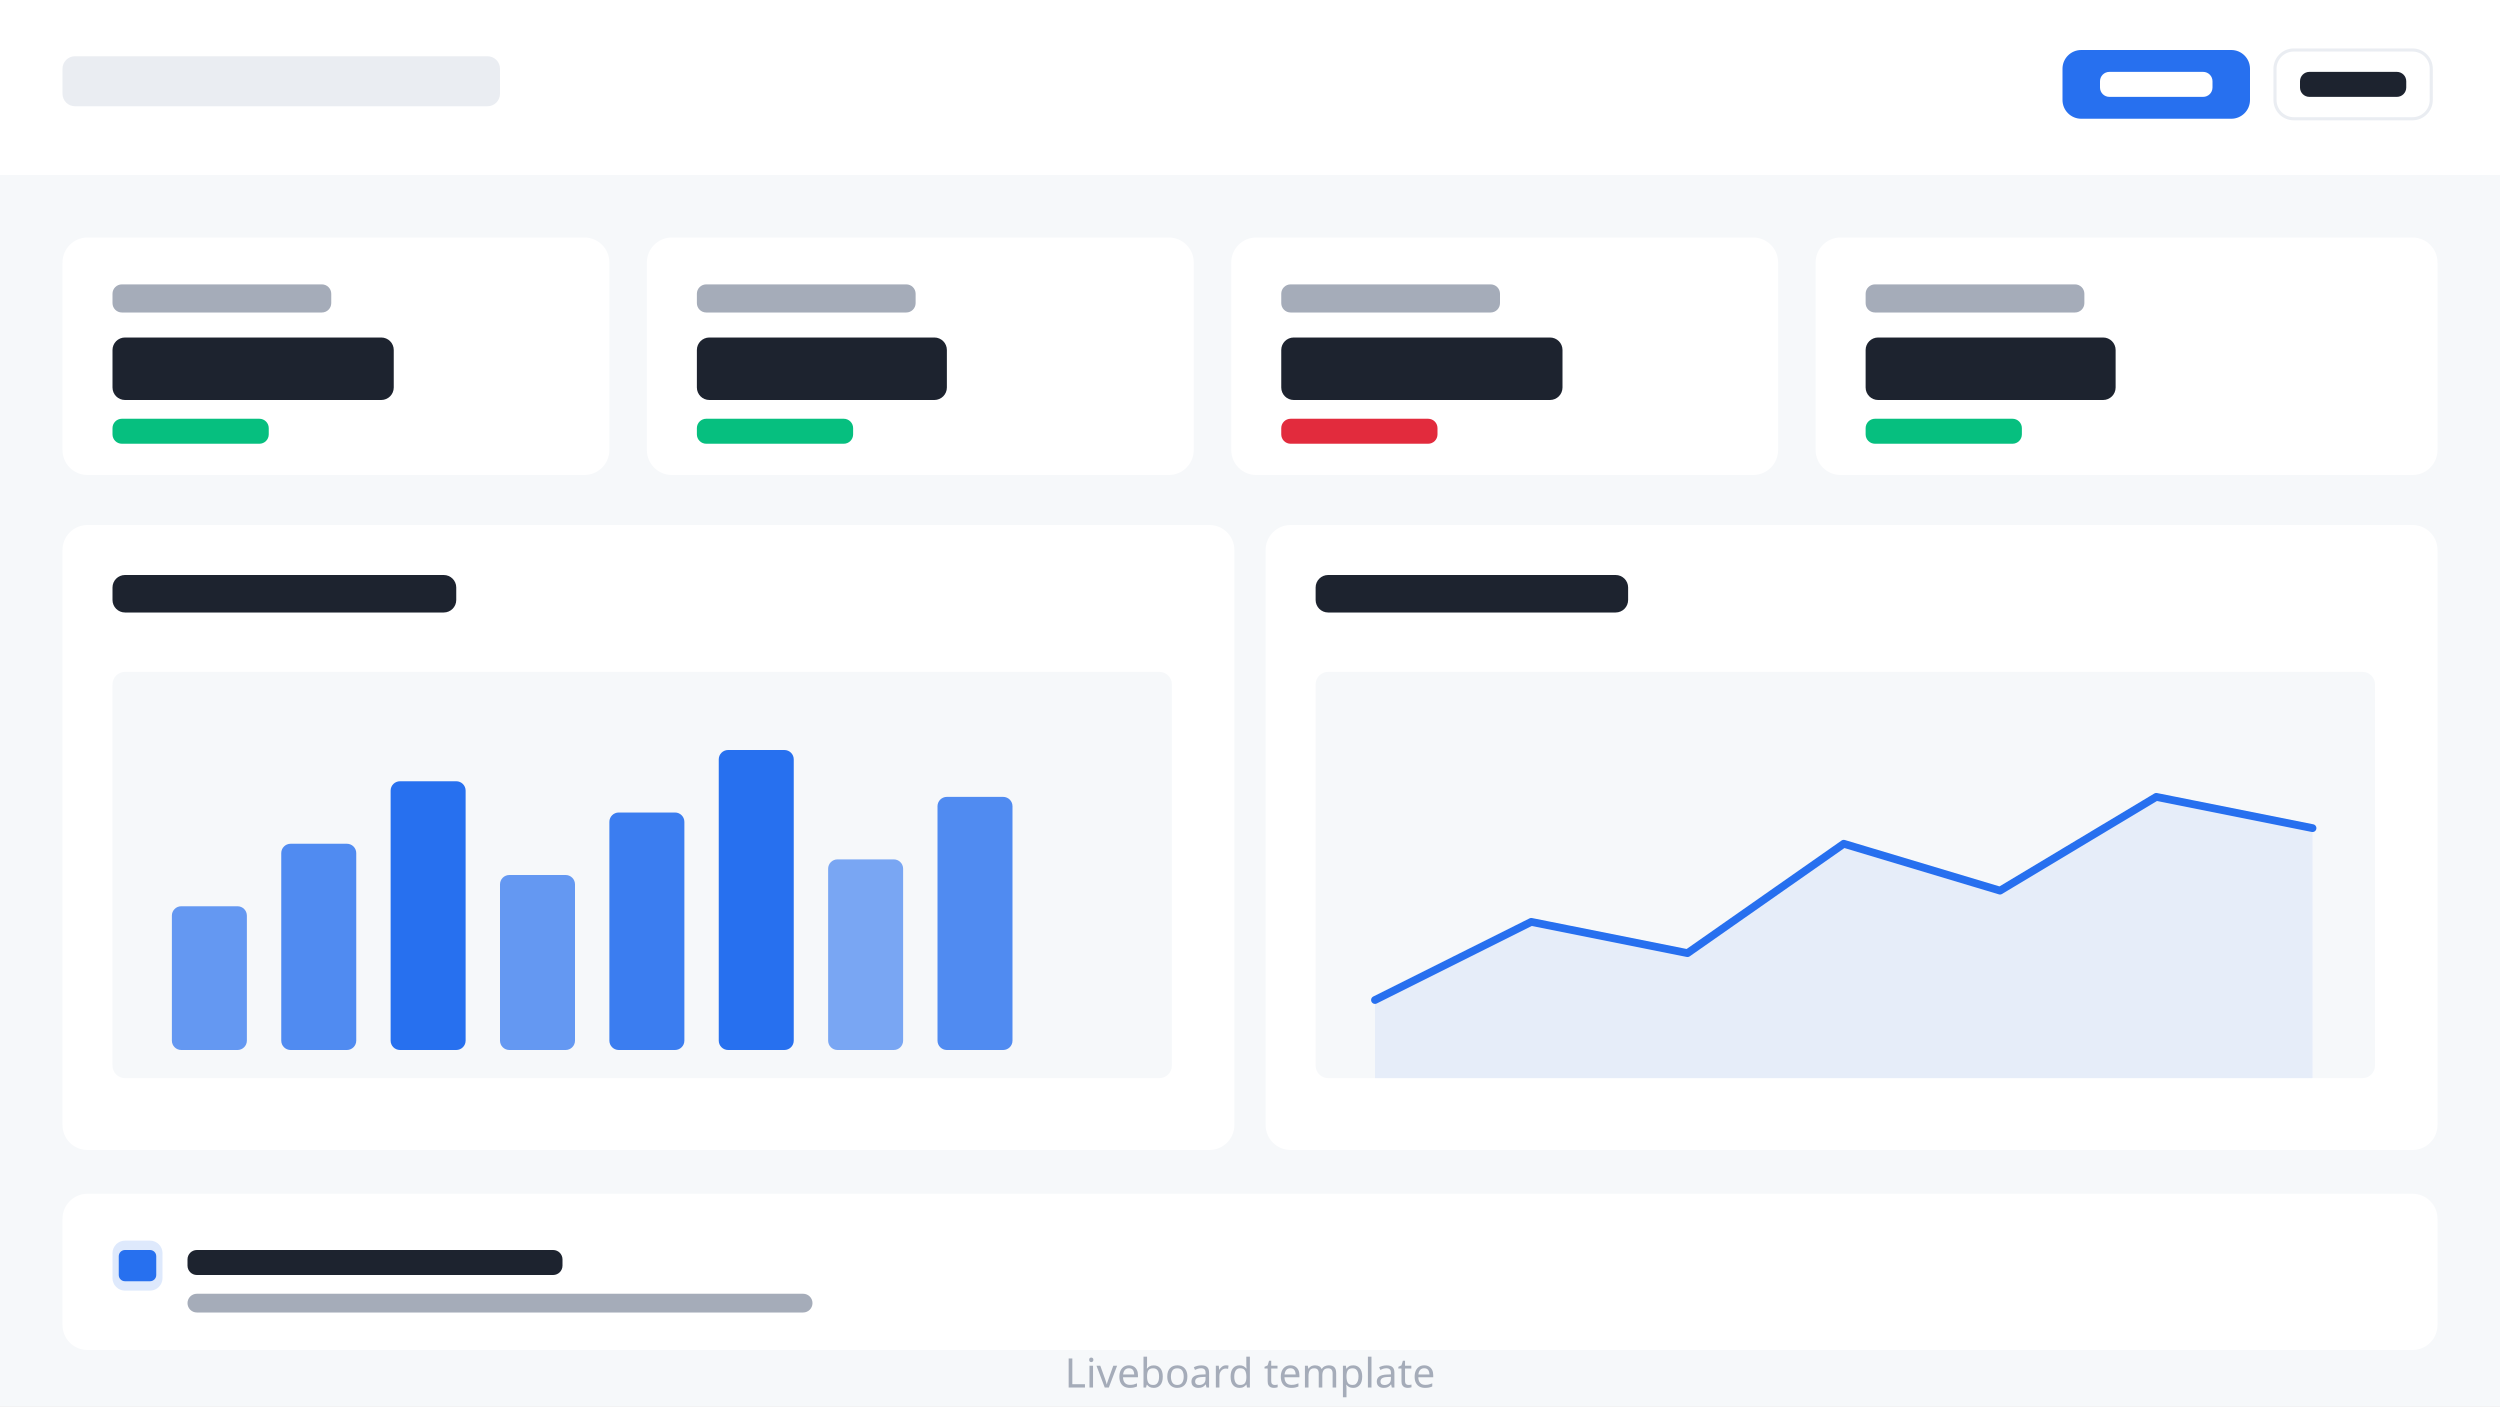
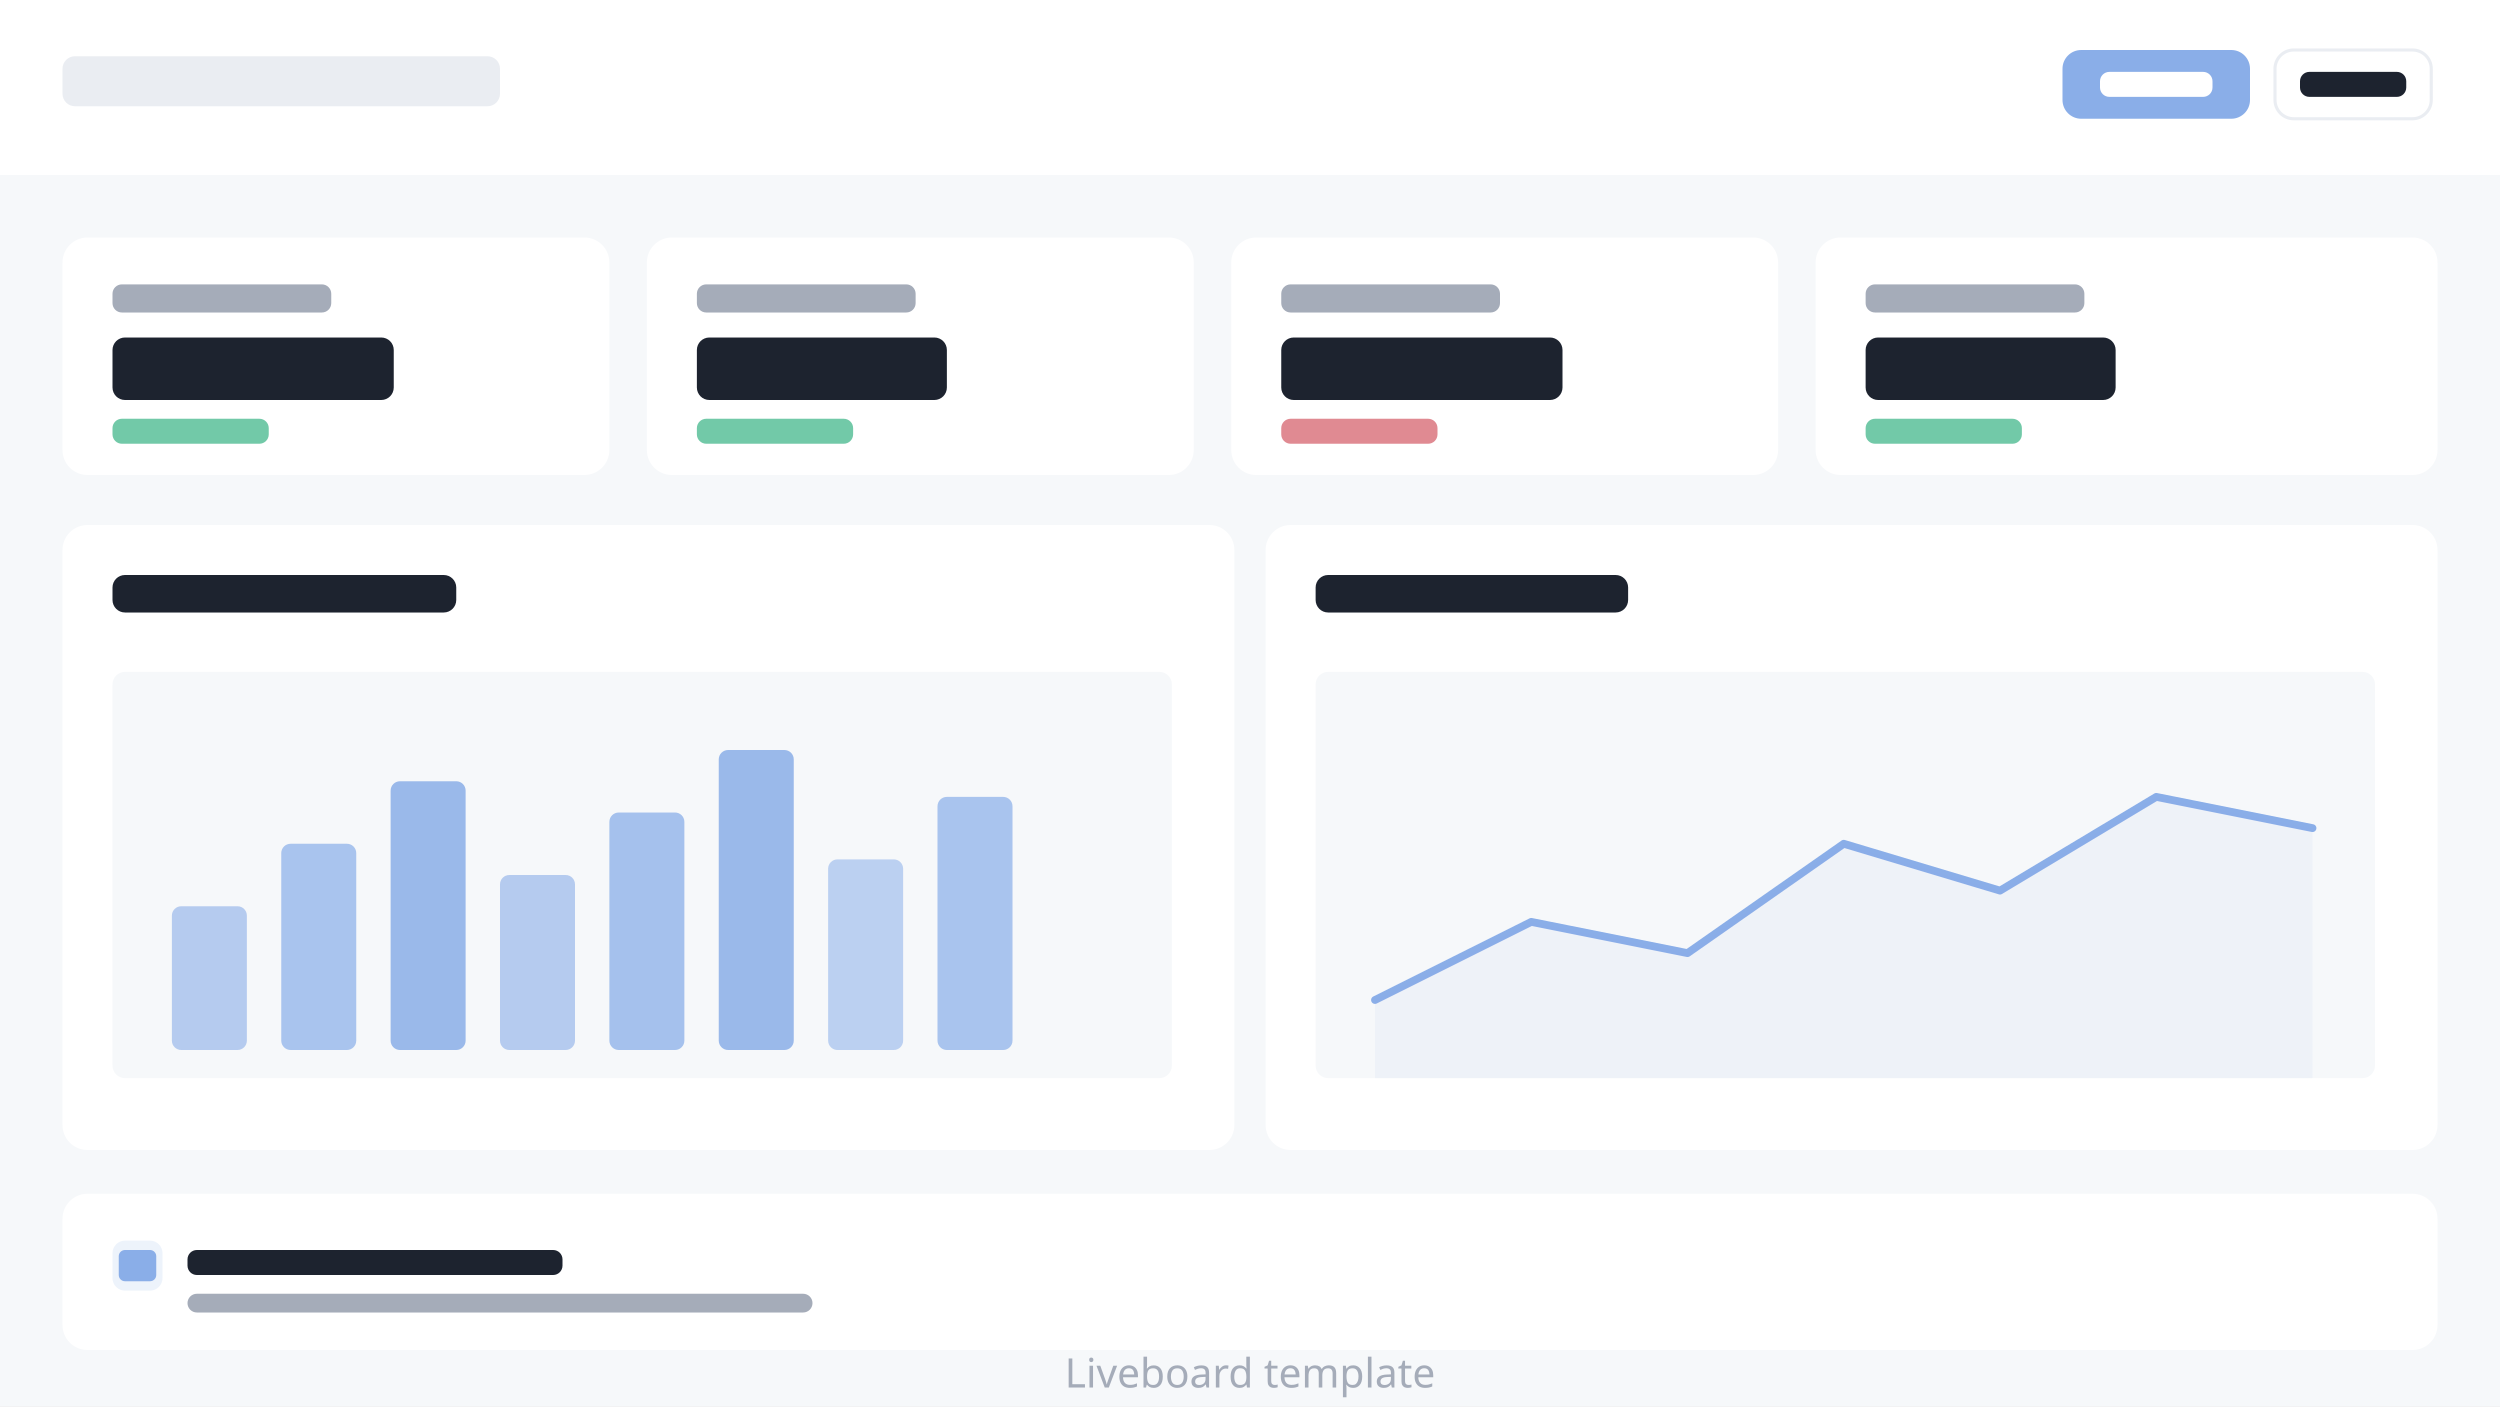
<svg xmlns="http://www.w3.org/2000/svg" width="800" height="450" viewBox="0 0 800 450" fill="none">
  <rect width="800" height="450" fill="#F6F8FA" />
  <rect x="0" y="0" width="800" height="56" fill="white" />
  <rect x="20" y="18" width="140" height="16" rx="4" fill="#EAEDF2" />
-   <rect x="660" y="16" width="60" height="22" rx="6" fill="#2770EF" />
+   <rect x="660" y="16" width="60" height="22" rx="6" fill="#8AAEE8" />
  <rect x="672" y="23" width="36" height="8" rx="3" fill="white" />
  <rect x="728" y="16" width="50" height="22" rx="6" fill="transparent" />
  <rect x="728" y="16" width="50" height="22" rx="6" stroke="#EAEDF2" stroke-width="1" />
  <rect x="736" y="23" width="34" height="8" rx="3" fill="#1D232F" />
  <rect x="20" y="76" width="175" height="76" rx="8" fill="white" />
  <rect x="207" y="76" width="175" height="76" rx="8" fill="white" />
  <rect x="394" y="76" width="175" height="76" rx="8" fill="white" />
  <rect x="581" y="76" width="199" height="76" rx="8" fill="white" />
  <rect x="36" y="91" width="70" height="9" rx="3" fill="#A5ACB9" />
  <rect x="36" y="108" width="90" height="20" rx="4" fill="#1D232F" />
-   <rect x="36" y="134" width="50" height="8" rx="3" fill="#06BF7F" />
+   <rect x="36" y="134" width="50" height="8" rx="3" fill="#72C9A8" />
  <rect x="223" y="91" width="70" height="9" rx="3" fill="#A5ACB9" />
  <rect x="223" y="108" width="80" height="20" rx="4" fill="#1D232F" />
-   <rect x="223" y="134" width="50" height="8" rx="3" fill="#06BF7F" />
+   <rect x="223" y="134" width="50" height="8" rx="3" fill="#72C9A8" />
  <rect x="410" y="91" width="70" height="9" rx="3" fill="#A5ACB9" />
  <rect x="410" y="108" width="90" height="20" rx="4" fill="#1D232F" />
-   <rect x="410" y="134" width="50" height="8" rx="3" fill="#E22B3D" />
+   <rect x="410" y="134" width="50" height="8" rx="3" fill="#E08A92" />
  <rect x="597" y="91" width="70" height="9" rx="3" fill="#A5ACB9" />
  <rect x="597" y="108" width="80" height="20" rx="4" fill="#1D232F" />
-   <rect x="597" y="134" width="50" height="8" rx="3" fill="#06BF7F" />
+   <rect x="597" y="134" width="50" height="8" rx="3" fill="#72C9A8" />
  <rect x="20" y="168" width="375" height="200" rx="8" fill="white" />
  <rect x="405" y="168" width="375" height="200" rx="8" fill="white" />
  <rect x="36" y="184" width="110" height="12" rx="4" fill="#1D232F" />
  <rect x="421" y="184" width="100" height="12" rx="4" fill="#1D232F" />
  <rect x="36" y="215" width="339" height="130" rx="4" fill="#F6F8FA" />
-   <rect x="55" y="290" width="24" height="46" rx="3" fill="#2770EF" fill-opacity="0.7" />
-   <rect x="90" y="270" width="24" height="66" rx="3" fill="#2770EF" fill-opacity="0.8" />
-   <rect x="125" y="250" width="24" height="86" rx="3" fill="#2770EF" />
-   <rect x="160" y="280" width="24" height="56" rx="3" fill="#2770EF" fill-opacity="0.7" />
-   <rect x="195" y="260" width="24" height="76" rx="3" fill="#2770EF" fill-opacity="0.9" />
-   <rect x="230" y="240" width="24" height="96" rx="3" fill="#2770EF" />
-   <rect x="265" y="275" width="24" height="61" rx="3" fill="#2770EF" fill-opacity="0.6" />
-   <rect x="300" y="255" width="24" height="81" rx="3" fill="#2770EF" fill-opacity="0.8" />
+   <rect x="55" y="290" width="24" height="46" rx="3" fill="#8AAEE8" fill-opacity="0.6" />
+   <rect x="90" y="270" width="24" height="66" rx="3" fill="#8AAEE8" fill-opacity="0.7" />
+   <rect x="125" y="250" width="24" height="86" rx="3" fill="#8AAEE8" fill-opacity="0.85" />
+   <rect x="160" y="280" width="24" height="56" rx="3" fill="#8AAEE8" fill-opacity="0.6" />
+   <rect x="195" y="260" width="24" height="76" rx="3" fill="#8AAEE8" fill-opacity="0.75" />
+   <rect x="230" y="240" width="24" height="96" rx="3" fill="#8AAEE8" fill-opacity="0.85" />
+   <rect x="265" y="275" width="24" height="61" rx="3" fill="#8AAEE8" fill-opacity="0.55" />
+   <rect x="300" y="255" width="24" height="81" rx="3" fill="#8AAEE8" fill-opacity="0.7" />
  <rect x="421" y="215" width="339" height="130" rx="4" fill="#F6F8FA" />
-   <path d="M440 320 L490 295 L540 305 L590 270 L640 285 L690 255 L740 265" stroke="#2770EF" stroke-width="2.5" fill="none" stroke-linecap="round" stroke-linejoin="round" />
-   <path d="M440 320 L490 295 L540 305 L590 270 L640 285 L690 255 L740 265 L740 345 L440 345 Z" fill="#2770EF" fill-opacity="0.08" />
+   <path d="M440 320 L490 295 L540 305 L590 270 L640 285 L690 255 L740 265" stroke="#8AAEE8" stroke-width="2.5" fill="none" stroke-linecap="round" stroke-linejoin="round" />
+   <path d="M440 320 L490 295 L540 305 L590 270 L640 285 L690 255 L740 265 L740 345 L440 345 Z" fill="#8AAEE8" fill-opacity="0.08" />
  <rect x="20" y="382" width="760" height="50" rx="8" fill="white" />
-   <rect x="36" y="397" width="16" height="16" rx="4" fill="#2770EF" fill-opacity="0.15" />
-   <rect x="38" y="400" width="12" height="10" rx="2" fill="#2770EF" />
+   <rect x="36" y="397" width="16" height="16" rx="4" fill="#8AAEE8" fill-opacity="0.15" />
+   <rect x="38" y="400" width="12" height="10" rx="2" fill="#8AAEE8" />
  <rect x="60" y="400" width="120" height="8" rx="3" fill="#1D232F" />
  <rect x="60" y="414" width="200" height="6" rx="3" fill="#A5ACB9" />
  <text x="400" y="444" fill="#A5ACB9" font-family="system-ui" font-size="13" text-anchor="middle" font-weight="400">Liveboard template</text>
</svg>
